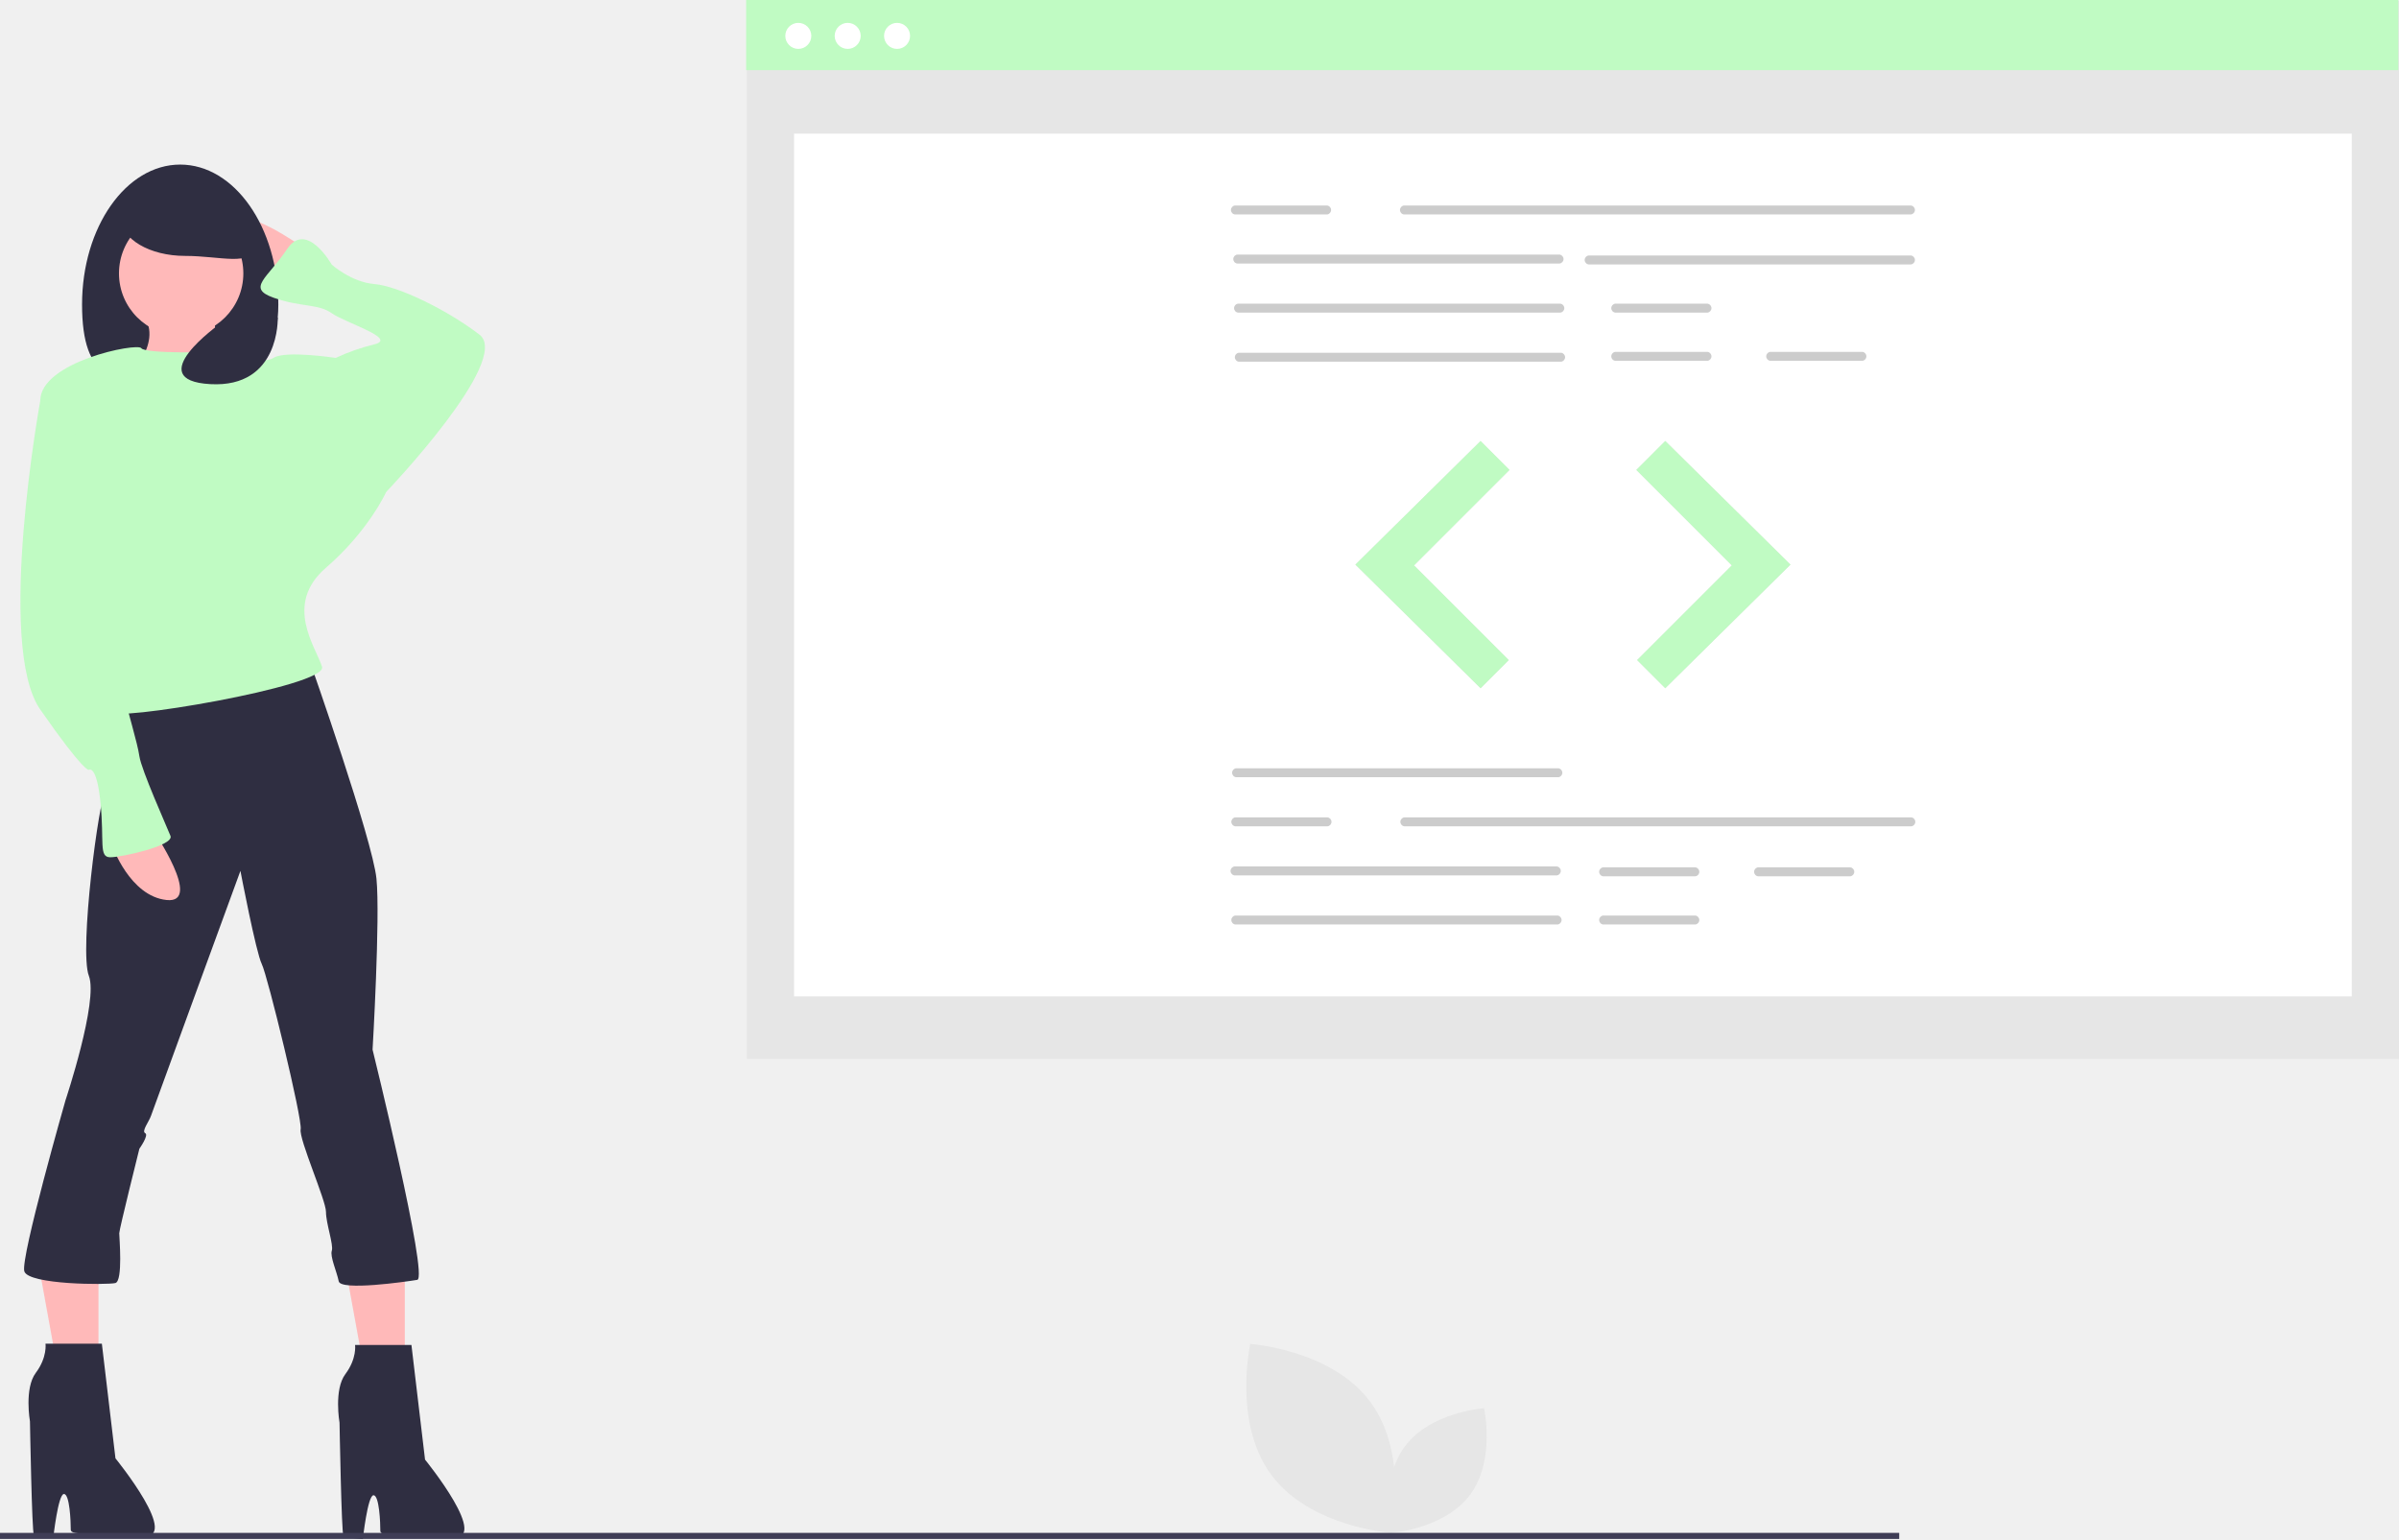
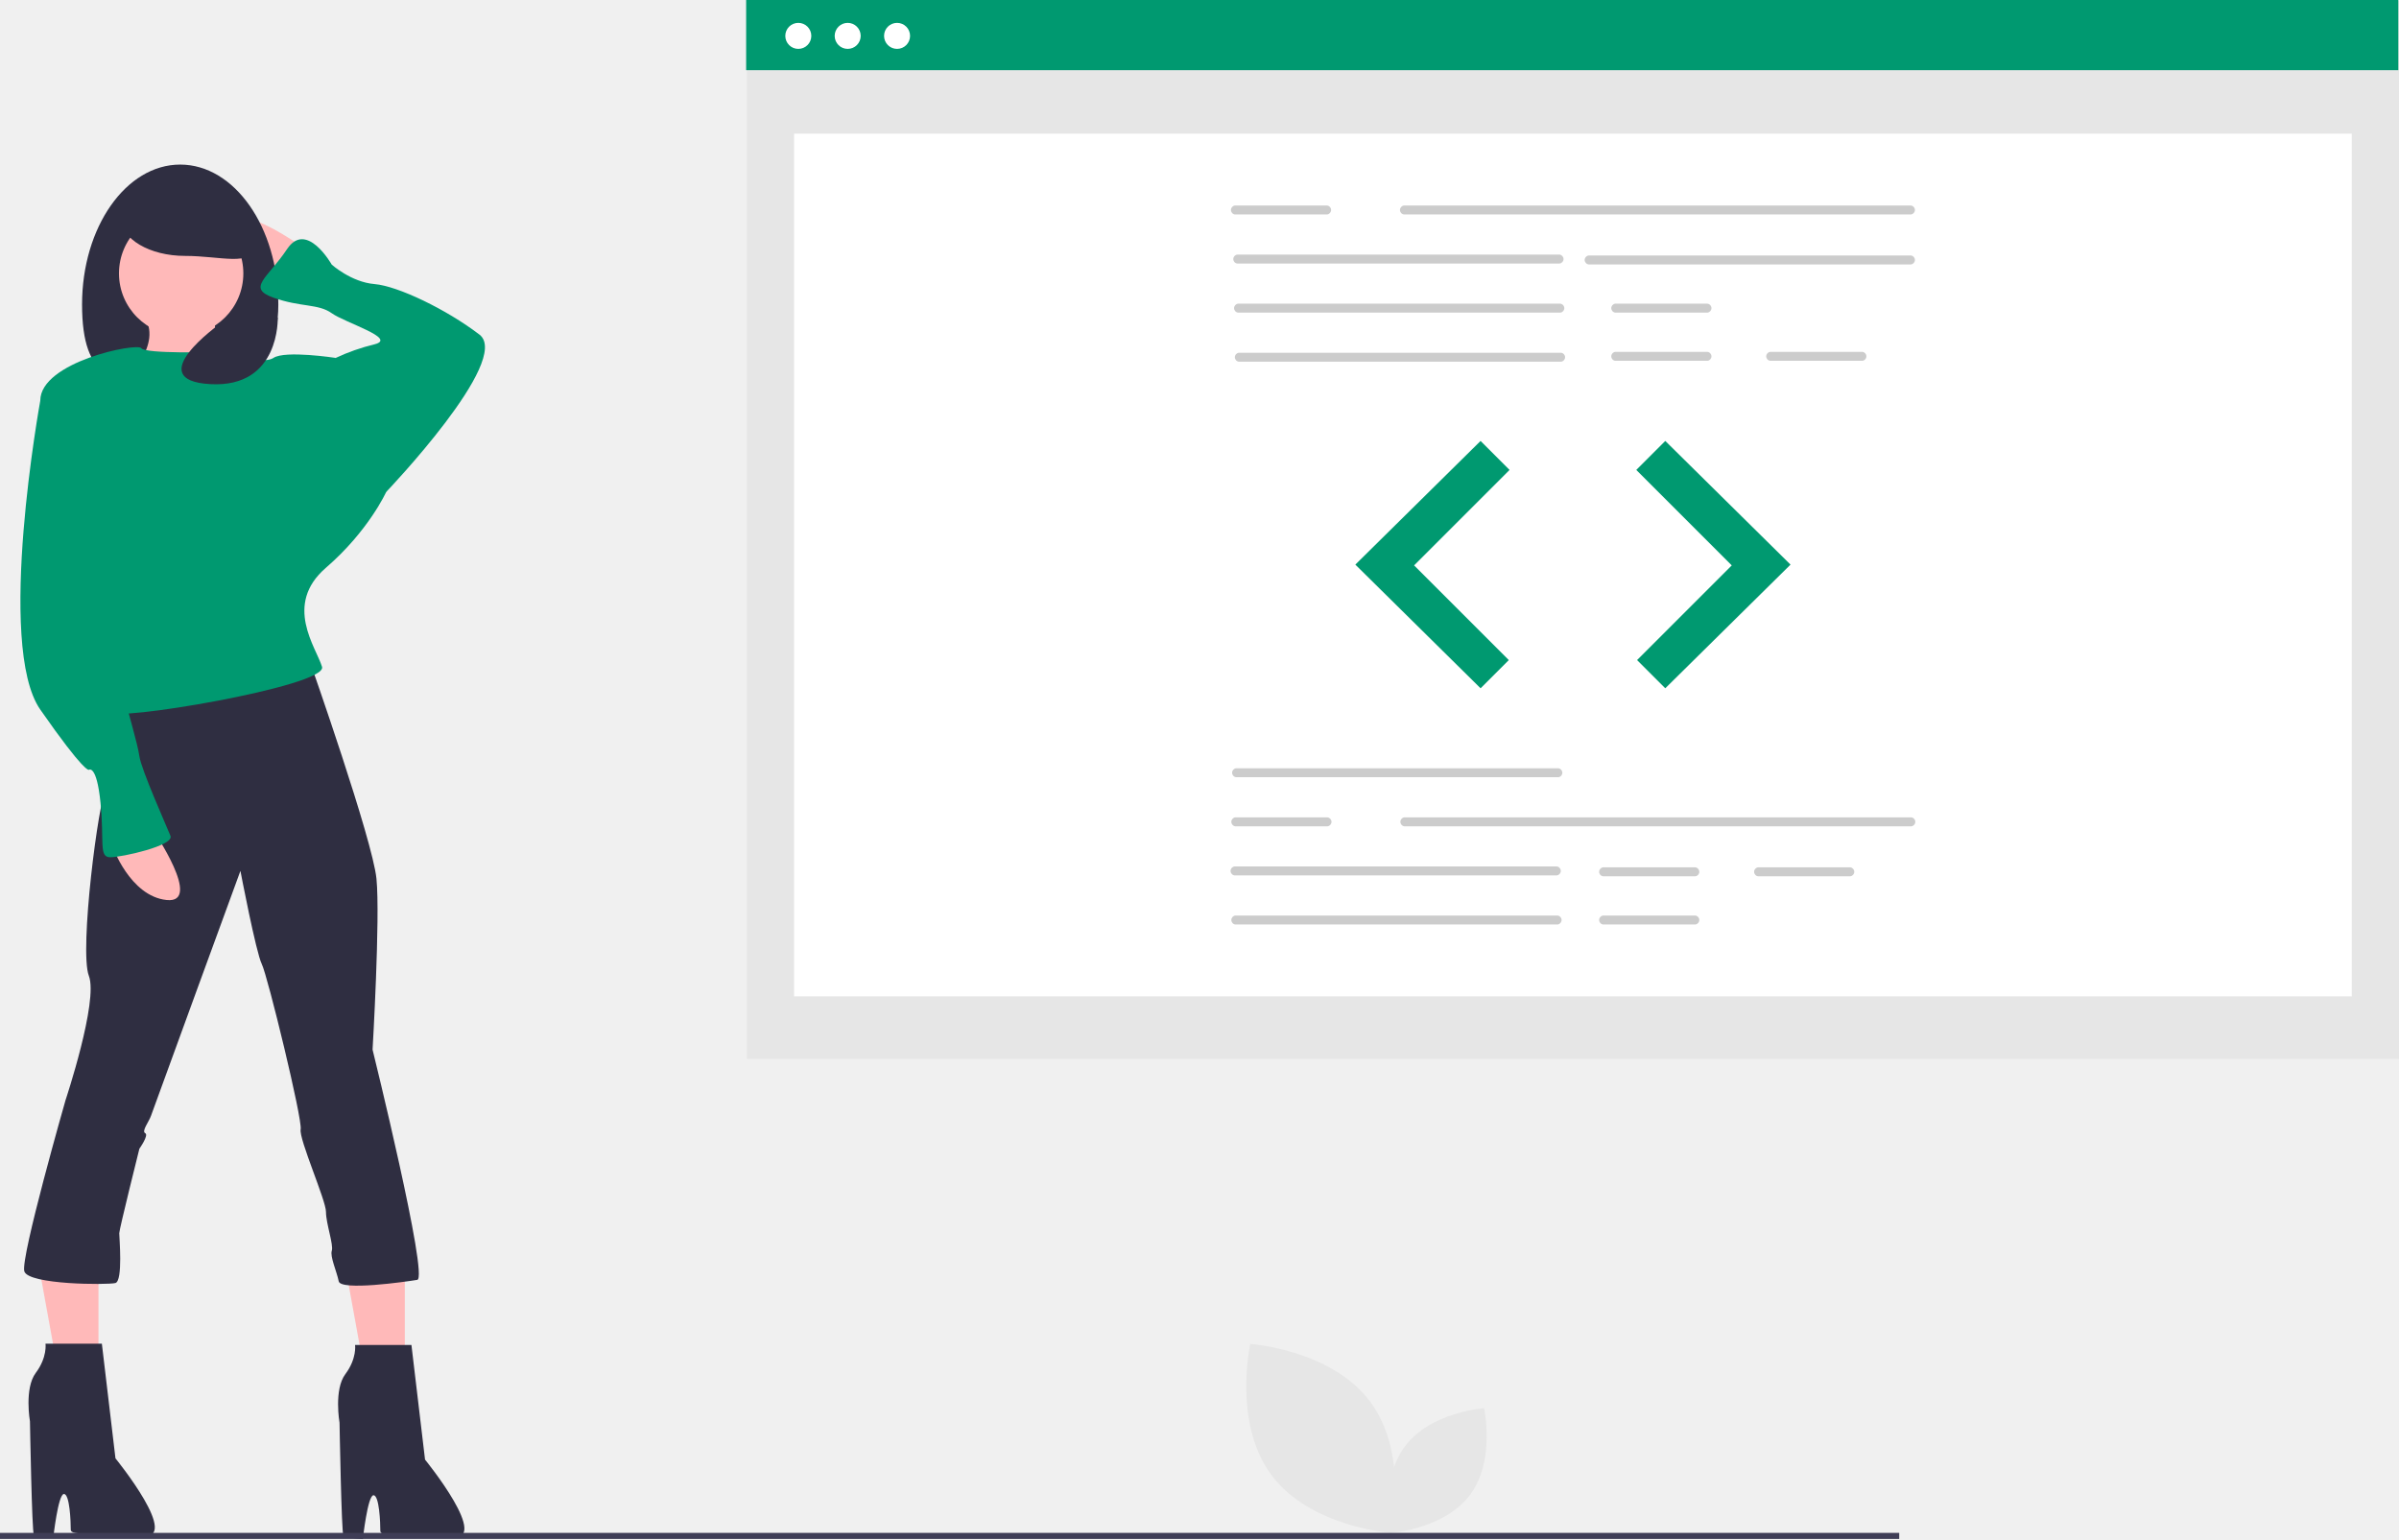
<svg xmlns="http://www.w3.org/2000/svg" id="b8c64dc2-e86a-49bc-92bf-164106d9e7fb" data-name="Layer 1" width="887.873" height="569.68" viewBox="0 0 887.873 569.68">
  <rect x="276.411" y="0.347" width="611.461" height="391.607" fill="#e6e6e6" />
  <rect x="293.896" y="49.464" width="576.492" height="319.322" fill="#fff" />
-   <rect x="276.15" width="611.461" height="25.977" fill="#c0fbc3" />
+   <rect x="276.15" width="611.461" height="25.977" fill="#009970" />
  <circle cx="295.454" cy="13.281" r="4.815" fill="#fff" />
  <circle cx="313.73" cy="13.281" r="4.815" fill="#fff" />
  <circle cx="332.005" cy="13.281" r="4.815" fill="#fff" />
  <path d="M863.33,244.533H675.643a1.666,1.666,0,0,1,0-3.303H863.33a1.666,1.666,0,0,1,0,3.303Z" transform="translate(-156.0636 -165.16)" fill="#ccc" />
  <path d="M733.282,262.7H613.95a1.666,1.666,0,0,1,0-3.303H733.282a1.666,1.666,0,0,1,0,3.303Z" transform="translate(-156.0636 -165.16)" fill="#ccc" />
  <path d="M863.33,263.03H743.999a1.666,1.666,0,0,1,0-3.303h119.332a1.666,1.666,0,0,1,0,3.303Z" transform="translate(-156.0636 -165.16)" fill="#ccc" />
  <path d="M733.571,280.867H614.24a1.666,1.666,0,0,1,0-3.303H733.571a1.666,1.666,0,0,1,0,3.303Z" transform="translate(-156.0636 -165.16)" fill="#ccc" />
  <path d="M733.861,299.035H614.529a1.666,1.666,0,0,1,0-3.303H733.861a1.666,1.666,0,0,1,0,3.303Z" transform="translate(-156.0636 -165.16)" fill="#ccc" />
  <path d="M788.024,280.867H753.846a1.666,1.666,0,0,1,0-3.303h34.178a1.666,1.666,0,0,1,0,3.303Z" transform="translate(-156.0636 -165.16)" fill="#ccc" />
  <path d="M788.024,298.705H753.846a1.666,1.666,0,0,1,0-3.303h34.178a1.666,1.666,0,0,1,0,3.303Z" transform="translate(-156.0636 -165.16)" fill="#ccc" />
  <path d="M845.373,298.705h-34.178a1.666,1.666,0,0,1,0-3.303h34.178a1.666,1.666,0,0,1,0,3.303Z" transform="translate(-156.0636 -165.16)" fill="#ccc" />
  <path d="M647.259,244.533h-34.178a1.666,1.666,0,0,1,0-3.303h34.178a1.666,1.666,0,0,1,0,3.303Z" transform="translate(-156.0636 -165.16)" fill="#ccc" />
  <path d="M732.847,452.838H613.515a1.666,1.666,0,0,1,0-3.303h119.332a1.666,1.666,0,0,1,0,3.303Z" transform="translate(-156.0636 -165.16)" fill="#ccc" />
  <path d="M732.268,489.173H612.936a1.666,1.666,0,0,1,0-3.303h119.332a1.666,1.666,0,0,1,0,3.303Z" transform="translate(-156.0636 -165.16)" fill="#ccc" />
  <path d="M732.558,507.341H613.226a1.666,1.666,0,0,1,0-3.303h119.332a1.666,1.666,0,0,1,0,3.303Z" transform="translate(-156.0636 -165.16)" fill="#ccc" />
  <path d="M783.534,489.504H749.357a1.666,1.666,0,0,1,0-3.303h34.178a1.666,1.666,0,0,1,0,3.303Z" transform="translate(-156.0636 -165.16)" fill="#ccc" />
  <path d="M783.534,507.341H749.357a1.666,1.666,0,0,1,0-3.303h34.178a1.666,1.666,0,0,1,0,3.303Z" transform="translate(-156.0636 -165.16)" fill="#ccc" />
  <path d="M840.883,489.504H806.706a1.666,1.666,0,0,1,0-3.303h34.178a1.666,1.666,0,0,1,0,3.303Z" transform="translate(-156.0636 -165.16)" fill="#ccc" />
  <path d="M863.475,471.006H675.788a1.666,1.666,0,0,1,0-3.303H863.475a1.666,1.666,0,0,1,0,3.303Z" transform="translate(-156.0636 -165.16)" fill="#ccc" />
  <path d="M647.403,471.006h-34.178a1.666,1.666,0,0,1,0-3.303h34.178a1.666,1.666,0,0,1,0,3.303Z" transform="translate(-156.0636 -165.16)" fill="#ccc" />
  <polygon points="547.965 163.221 501.622 208.985 547.965 254.748 558.392 244.321 523.345 209.274 558.681 173.938 547.965 163.221" fill="#e6e6e6" />
  <polygon points="616.32 163.221 662.662 208.985 616.32 254.748 605.893 244.321 640.939 209.274 605.603 173.938 616.32 163.221" fill="#e6e6e6" />
-   <polygon points="547.965 163.221 501.622 208.985 547.965 254.748 558.392 244.321 523.345 209.274 558.681 173.938 547.965 163.221" fill="#c0fbc3" />
-   <polygon points="616.32 163.221 662.662 208.985 616.32 254.748 605.893 244.321 640.939 209.274 605.603 173.938 616.32 163.221" fill="#c0fbc3" />
+   <polygon points="547.965 163.221 501.622 208.985 547.965 254.748 558.392 244.321 523.345 209.274 558.681 173.938 547.965 163.221" fill="#009970" />
+   <polygon points="616.32 163.221 662.662 208.985 616.32 254.748 605.893 244.321 640.939 209.274 605.603 173.938 616.32 163.221" fill="#009970" />
  <path d="M626.667,711.195c14.42,19.311,44.352,21.344,44.352,21.344s6.554-29.277-7.866-48.588-44.352-21.344-44.352-21.344S612.247,691.884,626.667,711.195Z" transform="translate(-156.0636 -165.16)" fill="#e6e6e6" />
  <path d="M700.123,718.455c-9.515,12.743-29.267,14.084-29.267,14.084s-4.324-19.319,5.191-32.062,29.267-14.084,29.267-14.084S709.638,705.712,700.123,718.455Z" transform="translate(-156.0636 -165.16)" fill="#e6e6e6" />
  <polygon points="149.825 460.994 149.825 511.12 135.503 511.12 125.956 458.607 149.825 460.994" fill="#ffb9b9" />
  <polygon points="36.445 460.994 36.445 511.12 22.124 511.12 12.576 458.607 36.445 460.994" fill="#ffb9b9" />
  <path d="M268.061,256.642s-23.014-16.541-25.891-8.63S259.431,270.307,259.431,270.307Z" transform="translate(-156.0636 -165.16)" fill="#ffb9b9" />
  <path d="M186.433,277.858c0,28.598,12.313,29.487,32.371,29.487s40.267-.889,40.267-29.487-16.261-51.782-36.319-51.782S186.433,249.26,186.433,277.858Z" transform="translate(-156.0636 -165.16)" fill="#2f2e41" />
  <path d="M235.698,277.499s-2.877,21.576,10.788,23.014-44.59,5.753-44.59,5.753,15.103-13.665,7.192-24.452S235.698,277.499,235.698,277.499Z" transform="translate(-156.0636 -165.16)" fill="#ffb9b9" />
  <path d="M308.336,662.983l5.034,42.432s25.172,30.925,9.349,28.768-25.891.459-25.891-2.418-.372-13.155-2.53-13.155-3.943,16.23-3.943,16.23-6.473-.49-7.192-1.209-1.438-41.88-1.438-41.88-2.158-12.226,2.158-17.98,3.596-10.788,3.596-10.788Z" transform="translate(-156.0636 -165.16)" fill="#2f2e41" />
  <path d="M193.763,662.517l5.034,42.432s25.172,30.925,9.349,28.768-25.891.459-25.891-2.418-.372-13.155-2.53-13.155-3.943,16.23-3.943,16.23-6.473-.49-7.192-1.209-1.438-41.88-1.438-41.88-2.158-12.226,2.158-17.98,3.596-10.788,3.596-10.788Z" transform="translate(-156.0636 -165.16)" fill="#2f2e41" />
  <path d="M270.938,410.548s23.014,65.446,24.452,79.83-1.438,63.289-1.438,63.289,20.856,84.499,16.541,85.218-28.346,4.129-29.065.533-3.283-9.163-2.564-11.321S276.707,618.028,276.707,613.713s-10.084-26.964-9.365-30.559-12.226-56.816-14.384-61.131-7.911-34.521-7.911-34.521-32.363,88.46-33.083,90.618-3.596,5.754-2.158,6.473-2.158,5.754-2.158,5.754-7.452,29.84-7.452,31.279,1.438,17.719-1.438,18.438-32.261.673-33.7-4.361,15.261-63.336,15.261-63.336,12.226-36.679,8.63-46.028,3.596-65.446,6.473-69.761,3.596-30.206,3.596-30.206Z" transform="translate(-156.0636 -165.16)" fill="#2f2e41" />
  <circle cx="67.048" cy="101.191" r="23.014" fill="#ffb9b9" />
-   <path d="M235.698,295.478s-25.891.719-27.329-1.438-37.398,5.034-37.398,19.418,20.856,70.48,20.856,70.48,7.911,40.275,5.753,44.59,79.83-9.349,77.672-16.541-14.384-23.014,1.438-36.679,22.295-28.048,22.295-28.048l-18.699-49.624s-18.699-2.877-23.014,0S235.698,295.478,235.698,295.478Z" transform="translate(-156.0636 -165.16)" fill="#c0fbc3" />
-   <path d="M293.952,350.856l5.034-3.596s46.747-48.905,34.521-58.254S303.301,271.026,294.671,270.307s-15.822-7.192-15.822-7.192-9.349-16.541-16.541-5.753-15.103,14.384-5.034,17.98,16.541,2.158,21.576,5.754,24.452,9.349,15.822,11.507a77.195,77.195,0,0,0-14.384,5.034L270.938,314.177Z" transform="translate(-156.0636 -165.16)" fill="#c0fbc3" />
+   <path d="M235.698,295.478s-25.891.719-27.329-1.438-37.398,5.034-37.398,19.418,20.856,70.48,20.856,70.48,7.911,40.275,5.753,44.59,79.83-9.349,77.672-16.541-14.384-23.014,1.438-36.679,22.295-28.048,22.295-28.048l-18.699-49.624s-18.699-2.877-23.014,0S235.698,295.478,235.698,295.478Z" transform="translate(-156.0636 -165.16)" fill="#009970" />
+   <path d="M293.952,350.856l5.034-3.596s46.747-48.905,34.521-58.254S303.301,271.026,294.671,270.307s-15.822-7.192-15.822-7.192-9.349-16.541-16.541-5.753-15.103,14.384-5.034,17.98,16.541,2.158,21.576,5.754,24.452,9.349,15.822,11.507a77.195,77.195,0,0,0-14.384,5.034L270.938,314.177Z" transform="translate(-156.0636 -165.16)" fill="#009970" />
  <path d="M212.684,472.399s18.699,27.329,5.034,25.891-20.137-20.137-20.137-20.137Z" transform="translate(-156.0636 -165.16)" fill="#ffb9b9" />
-   <path d="M176.005,309.862l-5.034,3.596s-16.541,90.618,0,114.351,17.98,22.295,17.98,22.295,2.877-2.158,4.315,12.226-.719,20.137,3.596,20.137,23.733-4.315,22.295-7.911-10.788-24.452-11.507-29.487-4.315-16.541-5.753-23.014,6.473-10.069,2.877-23.733-8.63-38.117-8.63-43.151S176.005,309.862,176.005,309.862Z" transform="translate(-156.0636 -165.16)" fill="#c0fbc3" />
+   <path d="M176.005,309.862l-5.034,3.596s-16.541,90.618,0,114.351,17.98,22.295,17.98,22.295,2.877-2.158,4.315,12.226-.719,20.137,3.596,20.137,23.733-4.315,22.295-7.911-10.788-24.452-11.507-29.487-4.315-16.541-5.753-23.014,6.473-10.069,2.877-23.733-8.63-38.117-8.63-43.151S176.005,309.862,176.005,309.862Z" transform="translate(-156.0636 -165.16)" fill="#009970" />
  <path d="M200.817,245.854c0,7.745,10.626,14.024,23.733,14.024s25.172,4.149,25.172-3.596-12.064-24.452-25.172-24.452S200.817,238.109,200.817,245.854Z" transform="translate(-156.0636 -165.16)" fill="#2f2e41" />
  <path d="M258.856,282.712s.969,26.071-24.939,24.633,3.501-22.285,3.501-22.285Z" transform="translate(-156.0636 -165.16)" fill="#2f2e41" />
  <rect y="567.379" width="702.906" height="2.241" fill="#3f3d56" />
</svg>
